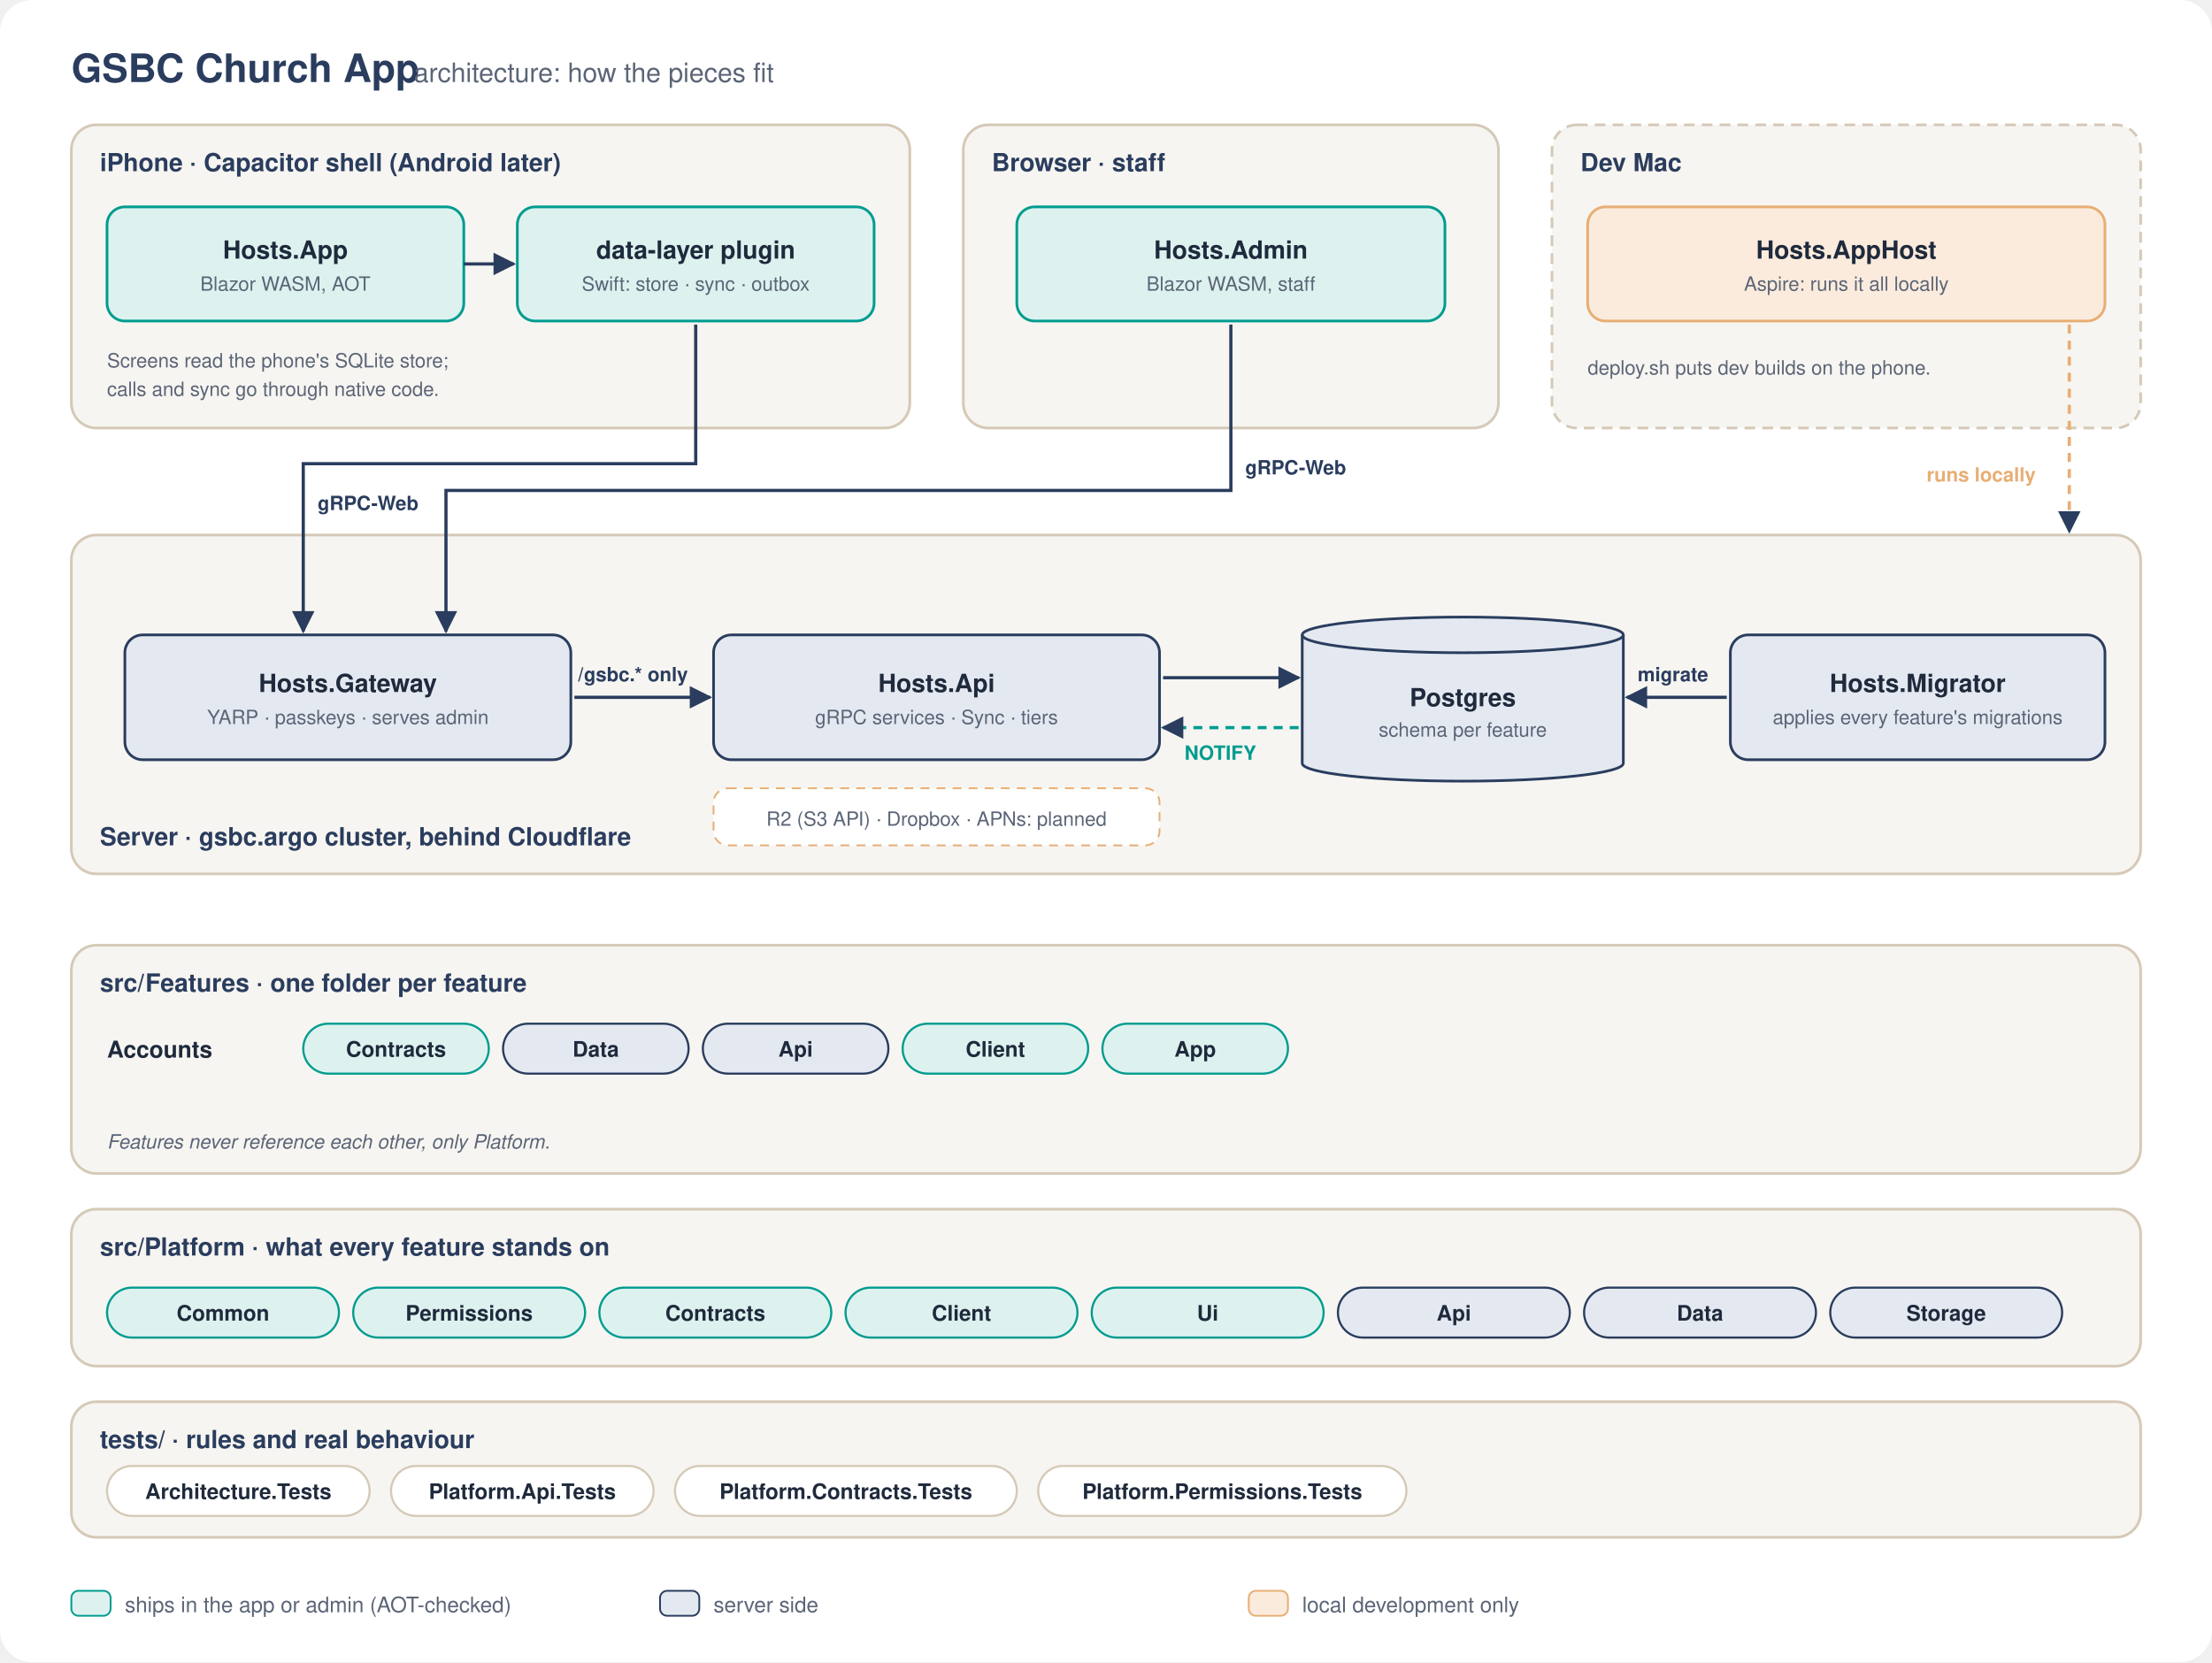
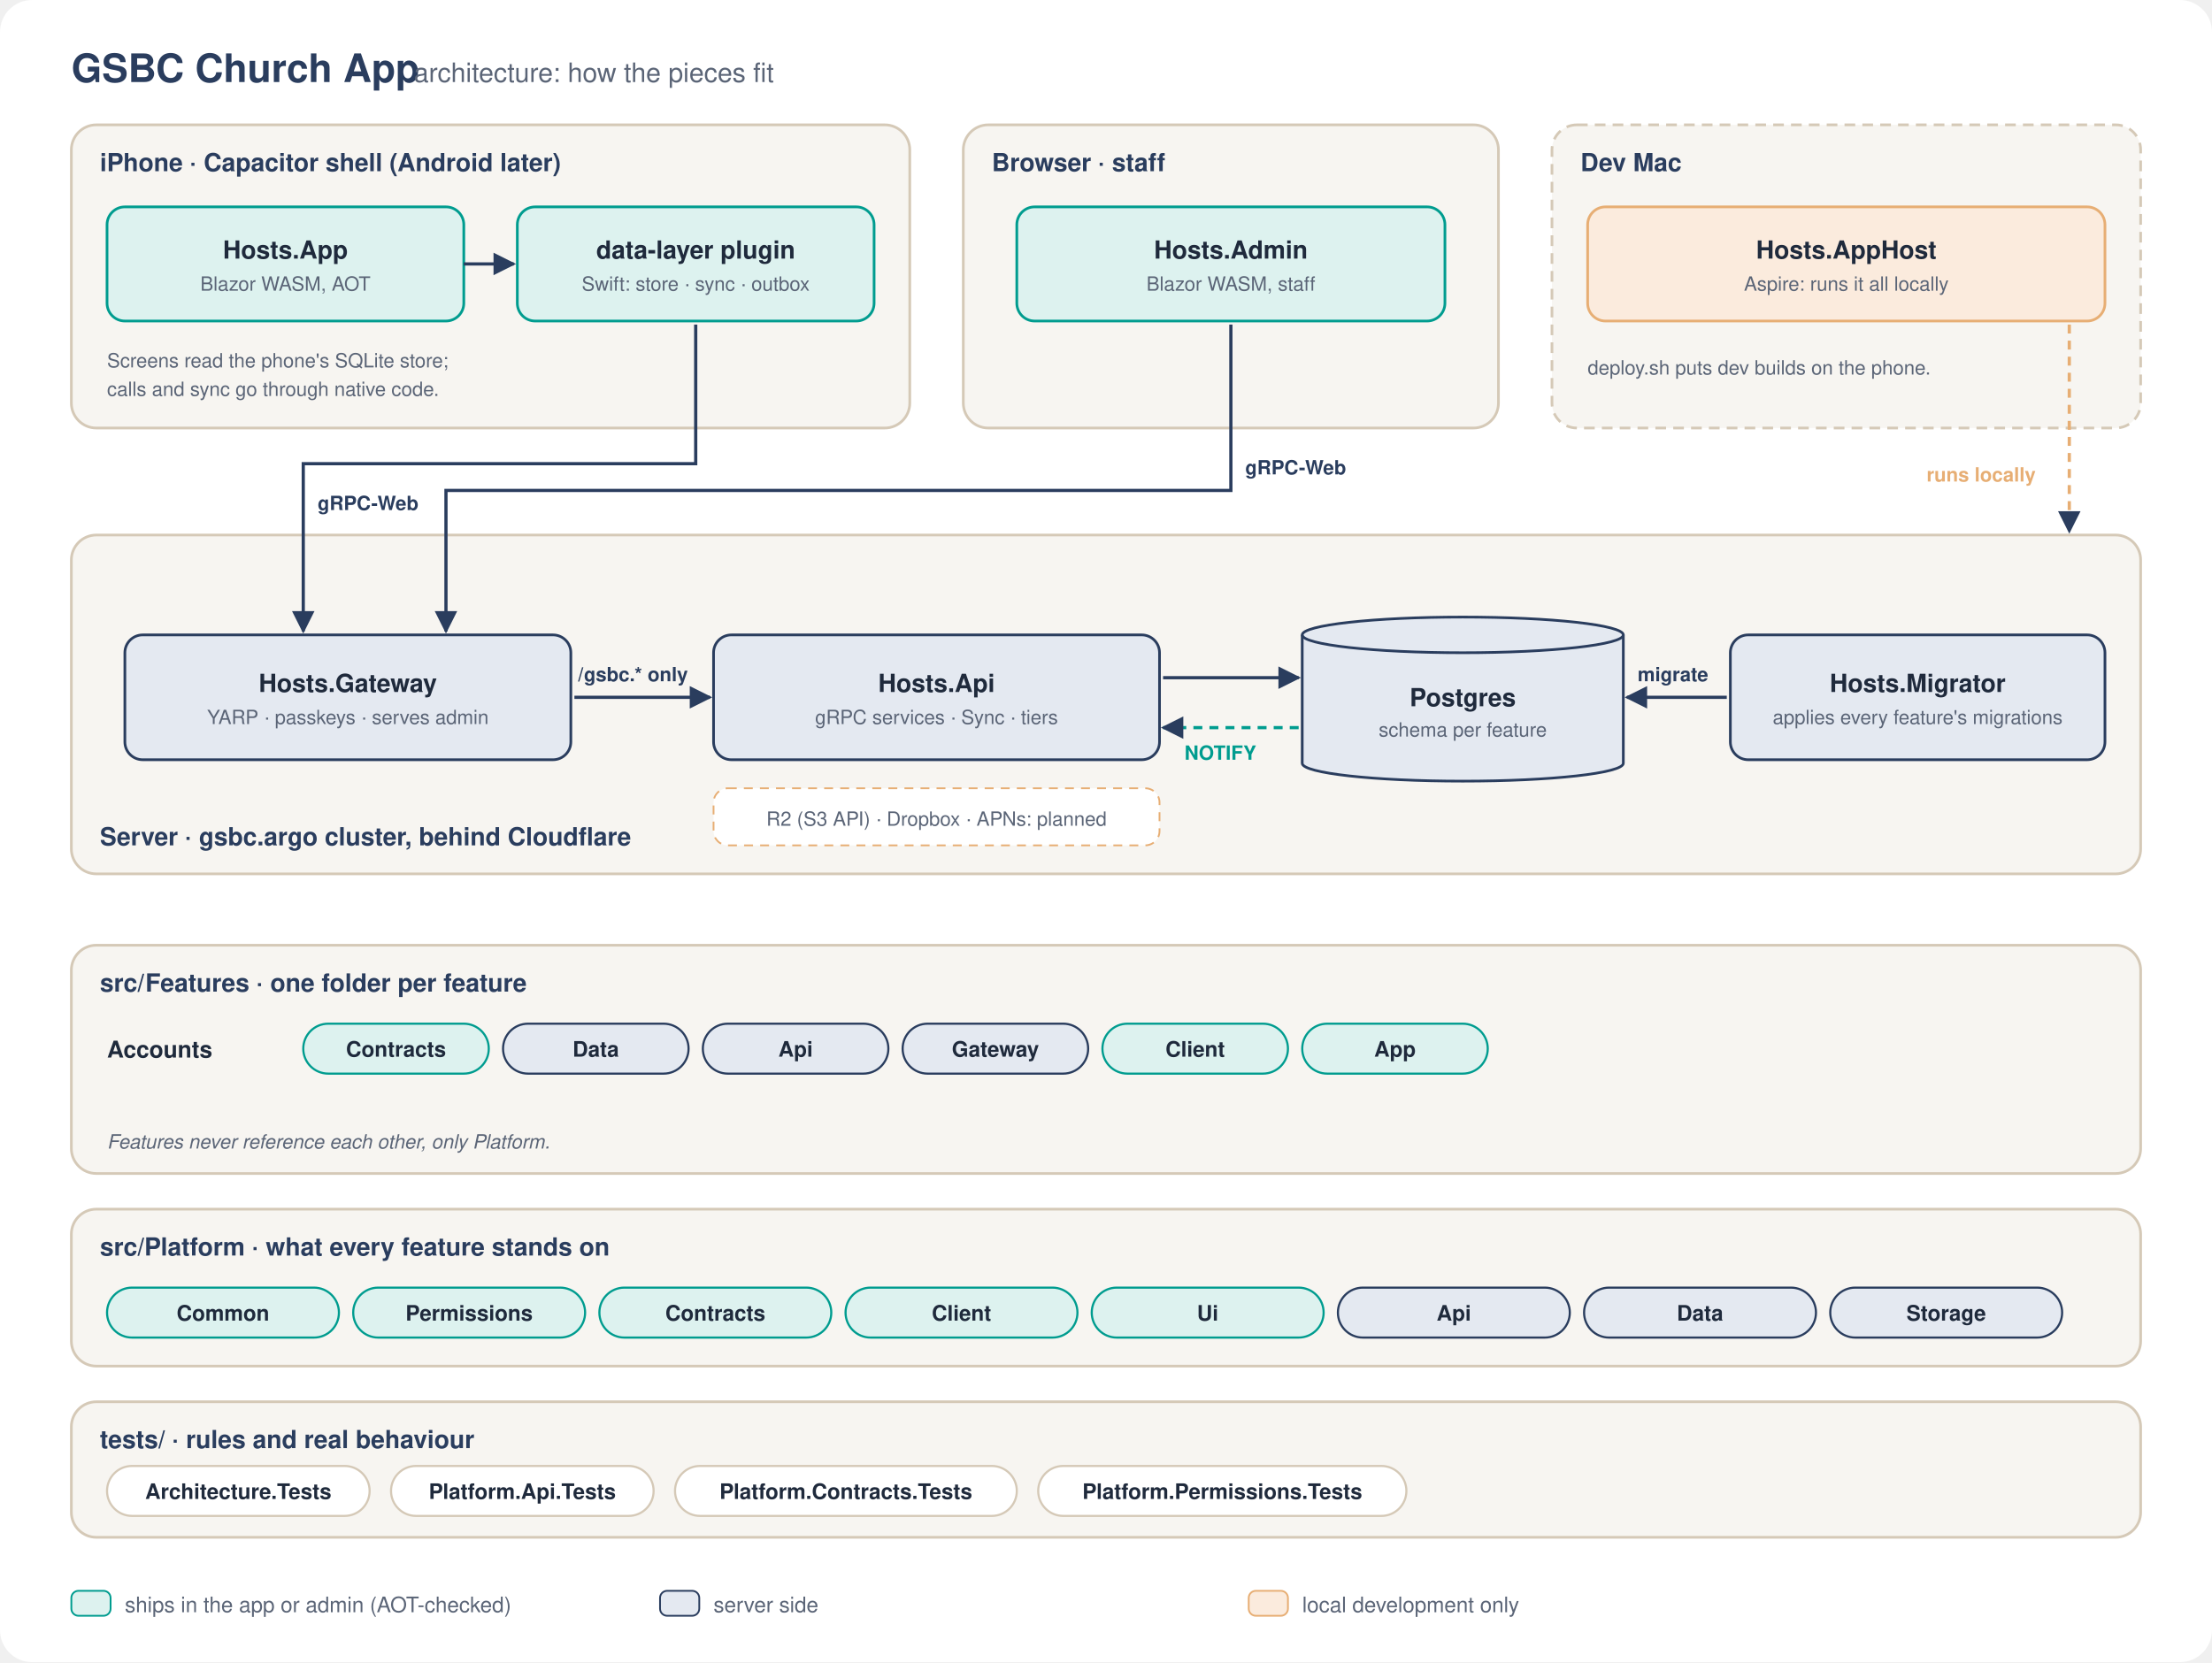
<svg xmlns="http://www.w3.org/2000/svg" viewBox="0 0 1240 932" width="1240" height="932" font-family="Montserrat, -apple-system, 'Segoe UI', Helvetica, Arial, sans-serif" role="img" aria-label="GSBC Church App architecture">
  <defs>
    <marker id="arrow" viewBox="0 0 10 10" refX="9" refY="5" markerWidth="7" markerHeight="7" orient="auto-start-reverse">
      <path d="M0,0 L10,5 L0,10 z" fill="#2A3D5E" />
    </marker>
  </defs>
  <rect width="1240" height="932" rx="18" fill="#FFFFFF" />
  <text x="40" y="46" font-size="22" font-weight="700" fill="#2A3D5E" text-anchor="start">GSBC Church App</text>
  <text x="232" y="46" font-size="15" font-weight="400" fill="#5B6577" text-anchor="start">architecture: how the pieces fit</text>
  <rect x="40" y="70" width="470" height="170" rx="14" fill="#F7F5F1" stroke="#D5C9B7" stroke-width="1.5" />
  <text x="56" y="96" font-size="14" font-weight="700" fill="#2A3D5E" text-anchor="start">iPhone · Capacitor shell (Android later)</text>
  <g data-project="GSBC.ChurchApp.Hosts.App">
    <rect x="60" y="116" width="200" height="64" rx="10" fill="#DDF2EF" stroke="#009C8F" stroke-width="1.5" />
    <text x="160.0" y="145.0" font-size="14" font-weight="700" fill="#1F2A3C" text-anchor="middle">Hosts.App</text>
    <text x="160.0" y="163.0" font-size="11" font-weight="400" fill="#5B6577" text-anchor="middle">Blazor WASM, AOT</text>
  </g>
  <g>
    <rect x="290" y="116" width="200" height="64" rx="10" fill="#DDF2EF" stroke="#009C8F" stroke-width="1.5" />
    <text x="390.0" y="145.0" font-size="14" font-weight="700" fill="#1F2A3C" text-anchor="middle">data-layer plugin</text>
    <text x="390.0" y="163.0" font-size="11" font-weight="400" fill="#5B6577" text-anchor="middle">Swift: store · sync · outbox</text>
  </g>
  <path d="M260,148 L288,148" fill="none" stroke="#2A3D5E" stroke-width="1.8" marker-end="url(#arrow)" />
  <text x="60" y="206" font-size="11" font-weight="400" fill="#5B6577" text-anchor="start">Screens read the phone's SQLite store;</text>
  <text x="60" y="222" font-size="11" font-weight="400" fill="#5B6577" text-anchor="start">calls and sync go through native code.</text>
  <rect x="540" y="70" width="300" height="170" rx="14" fill="#F7F5F1" stroke="#D5C9B7" stroke-width="1.5" />
  <text x="556" y="96" font-size="14" font-weight="700" fill="#2A3D5E" text-anchor="start">Browser · staff</text>
  <g data-project="GSBC.ChurchApp.Hosts.Admin">
    <rect x="570" y="116" width="240" height="64" rx="10" fill="#DDF2EF" stroke="#009C8F" stroke-width="1.5" />
    <text x="690.0" y="145.0" font-size="14" font-weight="700" fill="#1F2A3C" text-anchor="middle">Hosts.Admin</text>
    <text x="690.0" y="163.0" font-size="11" font-weight="400" fill="#5B6577" text-anchor="middle">Blazor WASM, staff</text>
  </g>
  <rect x="870" y="70" width="330" height="170" rx="14" fill="#F7F5F1" stroke="#D5C9B7" stroke-width="1.5" stroke-dasharray="6 4" />
  <text x="886" y="96" font-size="14" font-weight="700" fill="#2A3D5E" text-anchor="start">Dev Mac</text>
  <g data-project="GSBC.ChurchApp.Hosts.AppHost">
    <rect x="890" y="116" width="290" height="64" rx="10" fill="#FBEBDD" stroke="#E7AE74" stroke-width="1.5" />
    <text x="1035.0" y="145.0" font-size="14" font-weight="700" fill="#1F2A3C" text-anchor="middle">Hosts.AppHost</text>
    <text x="1035.0" y="163.0" font-size="11" font-weight="400" fill="#5B6577" text-anchor="middle">Aspire: runs it all locally</text>
  </g>
  <text x="890" y="210" font-size="11" font-weight="400" fill="#5B6577" text-anchor="start">deploy.sh puts dev builds on the phone.</text>
  <rect x="40" y="300" width="1160" height="190" rx="14" fill="#F7F5F1" stroke="#D5C9B7" stroke-width="1.5" />
  <text x="56" y="474" font-size="14" font-weight="700" fill="#2A3D5E" text-anchor="start">Server · gsbc.argo cluster, behind Cloudflare</text>
  <g data-project="GSBC.ChurchApp.Hosts.Gateway">
    <rect x="70" y="356" width="250" height="70" rx="10" fill="#E4E9F1" stroke="#2A3D5E" stroke-width="1.5" />
    <text x="195.0" y="388.0" font-size="14" font-weight="700" fill="#1F2A3C" text-anchor="middle">Hosts.Gateway</text>
    <text x="195.0" y="406.0" font-size="11" font-weight="400" fill="#5B6577" text-anchor="middle">YARP · passkeys · serves admin</text>
  </g>
  <g data-project="GSBC.ChurchApp.Hosts.Api">
    <rect x="400" y="356" width="250" height="70" rx="10" fill="#E4E9F1" stroke="#2A3D5E" stroke-width="1.5" />
    <text x="525.0" y="388.0" font-size="14" font-weight="700" fill="#1F2A3C" text-anchor="middle">Hosts.Api</text>
    <text x="525.0" y="406.0" font-size="11" font-weight="400" fill="#5B6577" text-anchor="middle">gRPC services · Sync · tiers</text>
  </g>
  <path d="M730,356 a90.0,10 0 0,1 180,0 v72 a90.0,10 0 0,1 -180,0 z" fill="#E4E9F1" stroke="#2A3D5E" stroke-width="1.5" />
  <path d="M730,356 a90.0,10 0 0,0 180,0" fill="none" stroke="#2A3D5E" stroke-width="1.5" />
  <text x="820.0" y="396.0" font-size="14" font-weight="700" fill="#1F2A3C" text-anchor="middle">Postgres</text>
  <text x="820.0" y="413.0" font-size="11" font-weight="400" fill="#5B6577" text-anchor="middle">schema per feature</text>
  <g data-project="GSBC.ChurchApp.Hosts.Migrator">
    <rect x="970" y="356" width="210" height="70" rx="10" fill="#E4E9F1" stroke="#2A3D5E" stroke-width="1.5" />
    <text x="1075.0" y="388.0" font-size="14" font-weight="700" fill="#1F2A3C" text-anchor="middle">Hosts.Migrator</text>
    <text x="1075.0" y="406.0" font-size="11" font-weight="400" fill="#5B6577" text-anchor="middle">applies every feature's migrations</text>
  </g>
  <rect x="400" y="442" width="250" height="32" rx="8" fill="#FFFFFF" stroke="#E7AE74" stroke-dasharray="5 4" />
  <text x="525" y="463" font-size="11" font-weight="400" fill="#5B6577" text-anchor="middle">R2 (S3 API) · Dropbox · APNs: planned</text>
  <path d="M390,182 L390,260 L170,260 L170,354" fill="none" stroke="#2A3D5E" stroke-width="1.8" marker-end="url(#arrow)" />
  <text x="178" y="286" font-size="11" font-weight="600" fill="#2A3D5E" text-anchor="start">gRPC-Web</text>
  <path d="M690,182 L690,275 L250,275 L250,354" fill="none" stroke="#2A3D5E" stroke-width="1.8" marker-end="url(#arrow)" />
  <text x="698" y="266" font-size="11" font-weight="600" fill="#2A3D5E" text-anchor="start">gRPC-Web</text>
  <path d="M322,391 L398,391" fill="none" stroke="#2A3D5E" stroke-width="1.8" marker-end="url(#arrow)" />
  <text x="324" y="382" font-size="11" font-weight="600" fill="#2A3D5E" text-anchor="start">/gsbc.* only</text>
  <path d="M652,380 L728,380" fill="none" stroke="#2A3D5E" stroke-width="1.8" marker-end="url(#arrow)" />
  <path d="M728,408 L652,408" fill="none" stroke="#009C8F" stroke-width="1.8" stroke-dasharray="5 4" marker-end="url(#arrow)" />
  <text x="664" y="426" font-size="11" font-weight="600" fill="#009C8F" text-anchor="start">NOTIFY</text>
  <path d="M968,391 L912,391" fill="none" stroke="#2A3D5E" stroke-width="1.8" marker-end="url(#arrow)" />
  <text x="918" y="382" font-size="11" font-weight="600" fill="#2A3D5E" text-anchor="start">migrate</text>
  <path d="M1160,182 L1160,298" fill="none" stroke="#E7AE74" stroke-width="1.8" stroke-dasharray="5 4" marker-end="url(#arrow)" />
  <text x="1080" y="270" font-size="11" font-weight="600" fill="#E7AE74" text-anchor="start">runs locally</text>
  <rect x="40" y="530" width="1160" height="128" rx="14" fill="#F7F5F1" stroke="#D5C9B7" stroke-width="1.5" />
  <text x="56" y="556" font-size="14" font-weight="700" fill="#2A3D5E" text-anchor="start">src/Features · one folder per feature</text>
  <text x="60" y="593" font-size="13" font-weight="700" fill="#1F2A3C" text-anchor="start">Accounts</text>
  <g data-project="GSBC.ChurchApp.Features.Accounts.Contracts">
    <rect x="170" y="574" width="104" height="28" rx="14" fill="#DDF2EF" stroke="#009C8F" stroke-width="1.2" />
    <text x="222.0" y="592.5" font-size="12" font-weight="600" fill="#1F2A3C" text-anchor="middle">Contracts</text>
  </g>
  <g data-project="GSBC.ChurchApp.Features.Accounts.Data">
    <rect x="282" y="574" width="104" height="28" rx="14" fill="#E4E9F1" stroke="#2A3D5E" stroke-width="1.2" />
    <text x="334.0" y="592.5" font-size="12" font-weight="600" fill="#1F2A3C" text-anchor="middle">Data</text>
  </g>
  <g data-project="GSBC.ChurchApp.Features.Accounts.Api">
    <rect x="394" y="574" width="104" height="28" rx="14" fill="#E4E9F1" stroke="#2A3D5E" stroke-width="1.2" />
    <text x="446.0" y="592.5" font-size="12" font-weight="600" fill="#1F2A3C" text-anchor="middle">Api</text>
  </g>
+   <g data-project="GSBC.ChurchApp.Features.Accounts.Gateway">
+     <rect x="506" y="574" width="104" height="28" rx="14" fill="#E4E9F1" stroke="#2A3D5E" stroke-width="1.2" />
+     <text x="558.0" y="592.5" font-size="12" font-weight="600" fill="#1F2A3C" text-anchor="middle">Gateway</text>
+   </g>
  <g data-project="GSBC.ChurchApp.Features.Accounts.Client">
-     <rect x="506" y="574" width="104" height="28" rx="14" fill="#DDF2EF" stroke="#009C8F" stroke-width="1.2" />
-     <text x="558.0" y="592.5" font-size="12" font-weight="600" fill="#1F2A3C" text-anchor="middle">Client</text>
+     <rect x="618" y="574" width="104" height="28" rx="14" fill="#DDF2EF" stroke="#009C8F" stroke-width="1.2" />
+     <text x="670.0" y="592.5" font-size="12" font-weight="600" fill="#1F2A3C" text-anchor="middle">Client</text>
  </g>
  <g data-project="GSBC.ChurchApp.Features.Accounts.App">
-     <rect x="618" y="574" width="104" height="28" rx="14" fill="#DDF2EF" stroke="#009C8F" stroke-width="1.2" />
-     <text x="670.0" y="592.5" font-size="12" font-weight="600" fill="#1F2A3C" text-anchor="middle">App</text>
+     <rect x="730" y="574" width="104" height="28" rx="14" fill="#DDF2EF" stroke="#009C8F" stroke-width="1.2" />
+     <text x="782.0" y="592.5" font-size="12" font-weight="600" fill="#1F2A3C" text-anchor="middle">App</text>
  </g>
  <text x="60" y="644" font-size="11" font-weight="400" fill="#5B6577" text-anchor="start" font-style="italic">Features never reference each other, only Platform.</text>
  <rect x="40" y="678" width="1160" height="88" rx="14" fill="#F7F5F1" stroke="#D5C9B7" stroke-width="1.5" />
  <text x="56" y="704" font-size="14" font-weight="700" fill="#2A3D5E" text-anchor="start">src/Platform · what every feature stands on</text>
  <g data-project="GSBC.ChurchApp.Platform.Common">
    <rect x="60" y="722" width="130" height="28" rx="14" fill="#DDF2EF" stroke="#009C8F" stroke-width="1.2" />
    <text x="125.0" y="740.5" font-size="12" font-weight="600" fill="#1F2A3C" text-anchor="middle">Common</text>
  </g>
  <g data-project="GSBC.ChurchApp.Platform.Permissions">
    <rect x="198" y="722" width="130" height="28" rx="14" fill="#DDF2EF" stroke="#009C8F" stroke-width="1.2" />
    <text x="263.0" y="740.5" font-size="12" font-weight="600" fill="#1F2A3C" text-anchor="middle">Permissions</text>
  </g>
  <g data-project="GSBC.ChurchApp.Platform.Contracts">
    <rect x="336" y="722" width="130" height="28" rx="14" fill="#DDF2EF" stroke="#009C8F" stroke-width="1.2" />
    <text x="401.0" y="740.5" font-size="12" font-weight="600" fill="#1F2A3C" text-anchor="middle">Contracts</text>
  </g>
  <g data-project="GSBC.ChurchApp.Platform.Client">
    <rect x="474" y="722" width="130" height="28" rx="14" fill="#DDF2EF" stroke="#009C8F" stroke-width="1.2" />
    <text x="539.0" y="740.5" font-size="12" font-weight="600" fill="#1F2A3C" text-anchor="middle">Client</text>
  </g>
  <g data-project="GSBC.ChurchApp.Platform.Ui">
    <rect x="612" y="722" width="130" height="28" rx="14" fill="#DDF2EF" stroke="#009C8F" stroke-width="1.2" />
    <text x="677.0" y="740.5" font-size="12" font-weight="600" fill="#1F2A3C" text-anchor="middle">Ui</text>
  </g>
  <g data-project="GSBC.ChurchApp.Platform.Api">
    <rect x="750" y="722" width="130" height="28" rx="14" fill="#E4E9F1" stroke="#2A3D5E" stroke-width="1.2" />
    <text x="815.0" y="740.5" font-size="12" font-weight="600" fill="#1F2A3C" text-anchor="middle">Api</text>
  </g>
  <g data-project="GSBC.ChurchApp.Platform.Data">
    <rect x="888" y="722" width="130" height="28" rx="14" fill="#E4E9F1" stroke="#2A3D5E" stroke-width="1.2" />
    <text x="953.0" y="740.5" font-size="12" font-weight="600" fill="#1F2A3C" text-anchor="middle">Data</text>
  </g>
  <g data-project="GSBC.ChurchApp.Platform.Storage">
    <rect x="1026" y="722" width="130" height="28" rx="14" fill="#E4E9F1" stroke="#2A3D5E" stroke-width="1.2" />
    <text x="1091.0" y="740.5" font-size="12" font-weight="600" fill="#1F2A3C" text-anchor="middle">Storage</text>
  </g>
  <rect x="40" y="786" width="1160" height="76" rx="14" fill="#F7F5F1" stroke="#D5C9B7" stroke-width="1.5" />
  <text x="56" y="812" font-size="14" font-weight="700" fill="#2A3D5E" text-anchor="start">tests/ · rules and real behaviour</text>
  <g data-project="GSBC.ChurchApp.Architecture.Tests">
    <rect x="60" y="822" width="147.2" height="28" rx="14" fill="#FFFFFF" stroke="#D5C9B7" stroke-width="1.2" />
    <text x="133.6" y="840.5" font-size="12" font-weight="600" fill="#1F2A3C" text-anchor="middle">Architecture.Tests</text>
  </g>
  <g data-project="GSBC.ChurchApp.Platform.Api.Tests">
    <rect x="219.2" y="822" width="147.2" height="28" rx="14" fill="#FFFFFF" stroke="#D5C9B7" stroke-width="1.2" />
    <text x="292.8" y="840.5" font-size="12" font-weight="600" fill="#1F2A3C" text-anchor="middle">Platform.Api.Tests</text>
  </g>
  <g data-project="GSBC.ChurchApp.Platform.Contracts.Tests">
    <rect x="378.4" y="822" width="191.6" height="28" rx="14" fill="#FFFFFF" stroke="#D5C9B7" stroke-width="1.2" />
    <text x="474.2" y="840.5" font-size="12" font-weight="600" fill="#1F2A3C" text-anchor="middle">Platform.Contracts.Tests</text>
  </g>
  <g data-project="GSBC.ChurchApp.Platform.Permissions.Tests">
    <rect x="582.0" y="822" width="206.4" height="28" rx="14" fill="#FFFFFF" stroke="#D5C9B7" stroke-width="1.2" />
    <text x="685.2" y="840.5" font-size="12" font-weight="600" fill="#1F2A3C" text-anchor="middle">Platform.Permissions.Tests</text>
  </g>
  <rect x="40" y="892" width="22" height="14" rx="4" fill="#DDF2EF" stroke="#009C8F" />
  <text x="70" y="904" font-size="12" font-weight="400" fill="#5B6577" text-anchor="start">ships in the app or admin (AOT-checked)</text>
  <rect x="370" y="892" width="22" height="14" rx="4" fill="#E4E9F1" stroke="#2A3D5E" />
  <text x="400" y="904" font-size="12" font-weight="400" fill="#5B6577" text-anchor="start">server side</text>
  <rect x="700" y="892" width="22" height="14" rx="4" fill="#FBEBDD" stroke="#E7AE74" />
  <text x="730" y="904" font-size="12" font-weight="400" fill="#5B6577" text-anchor="start">local development only</text>
</svg>
